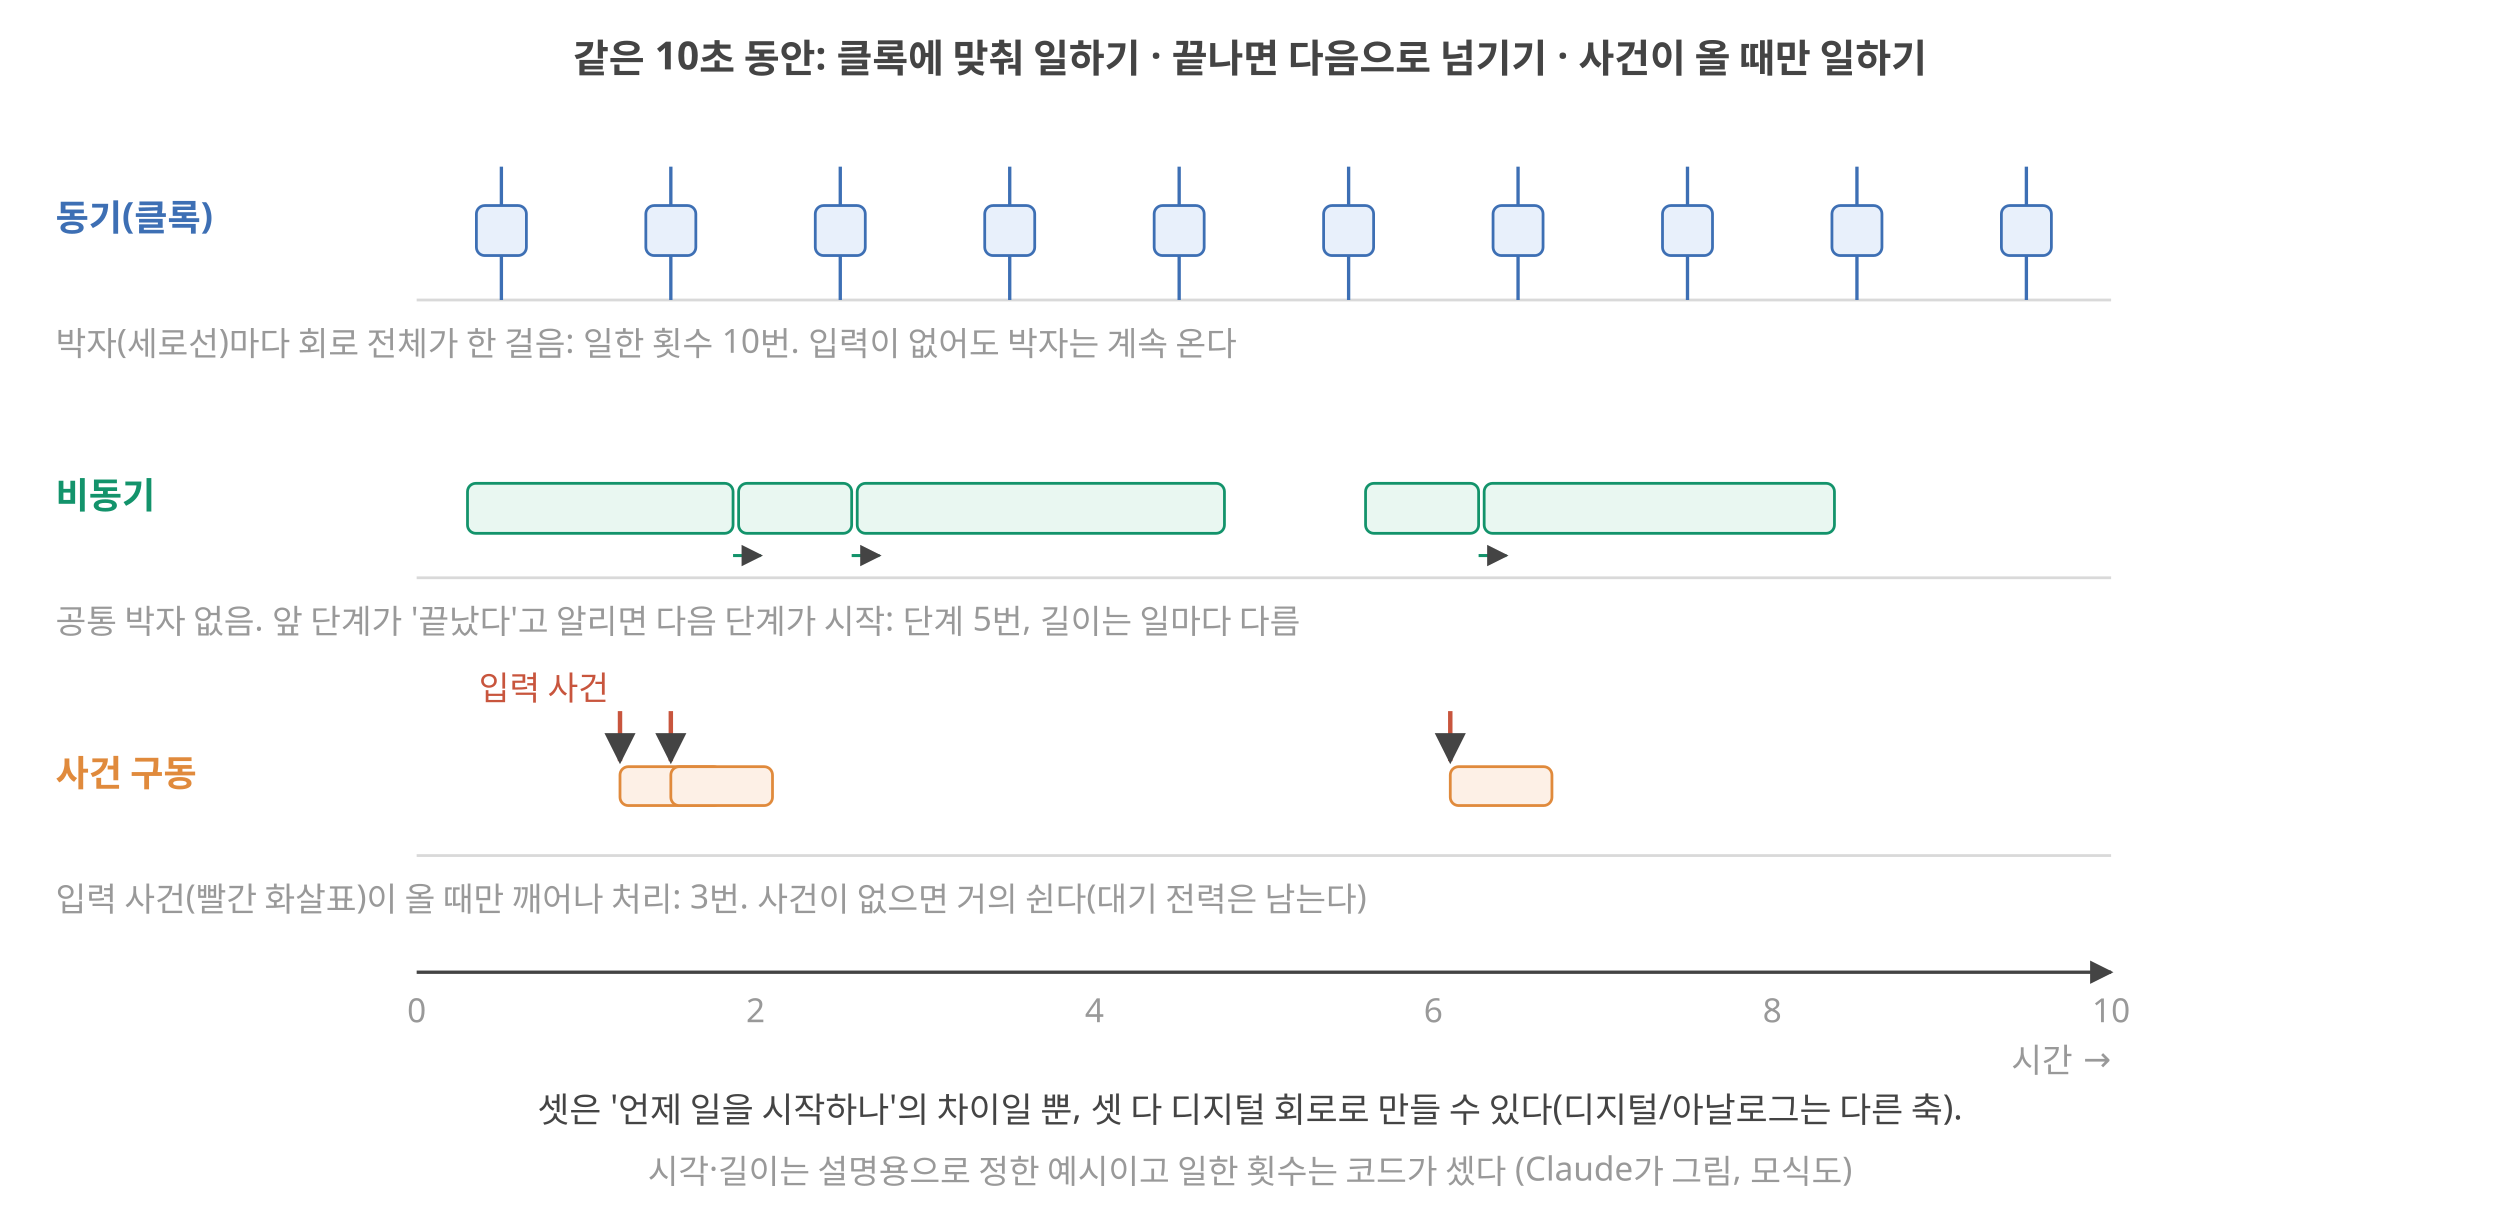
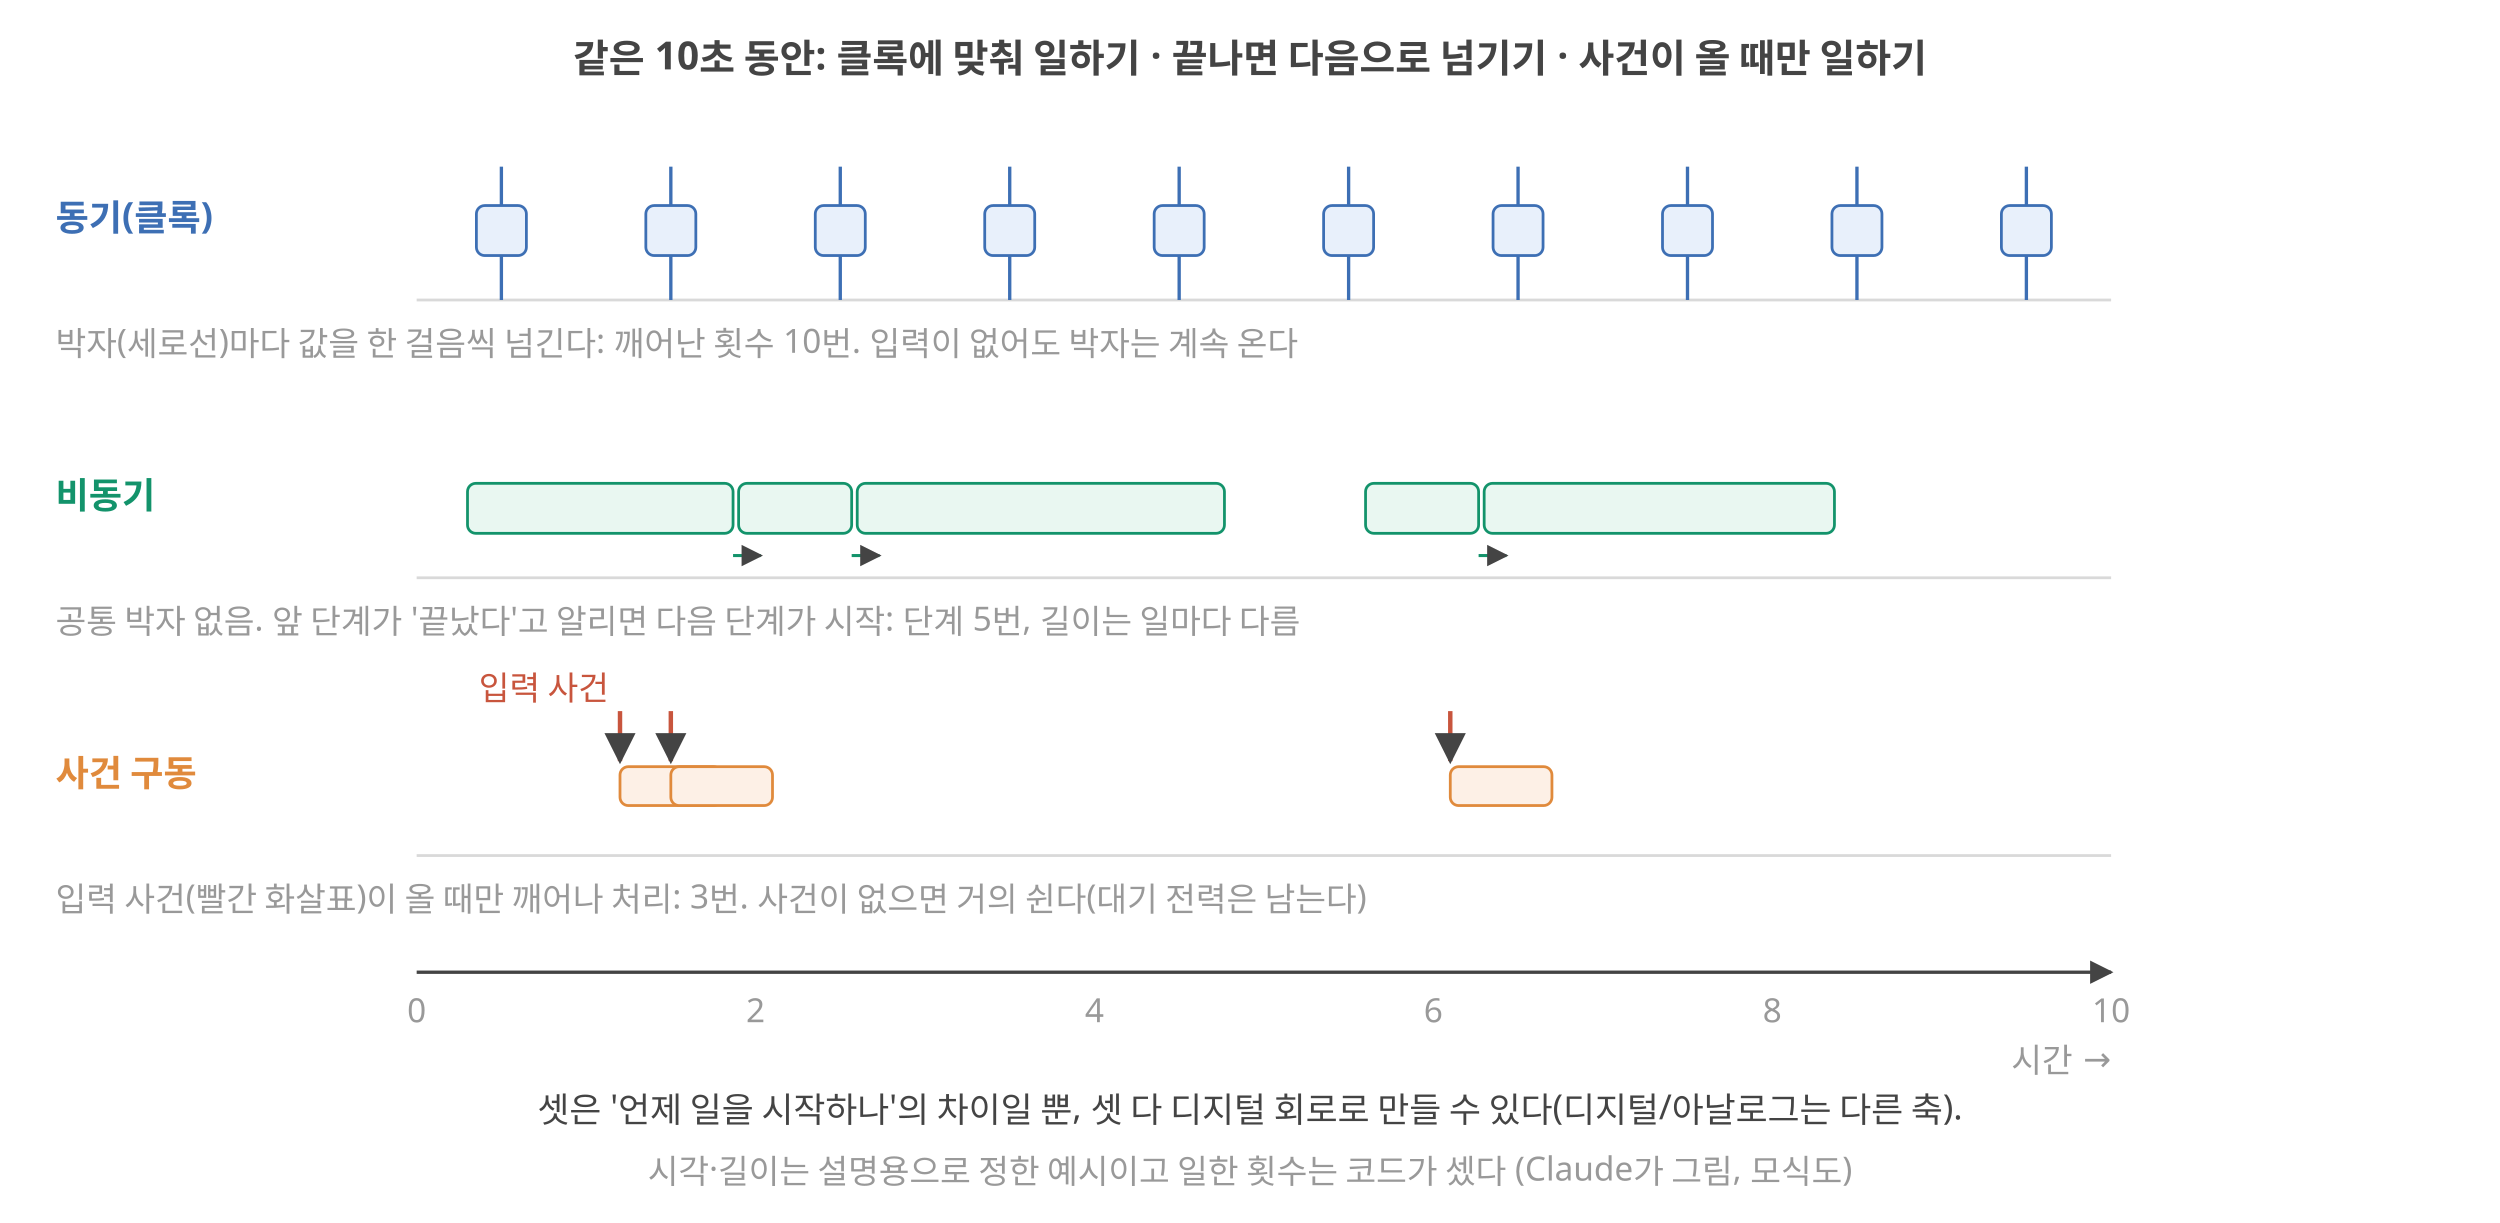
<svg xmlns="http://www.w3.org/2000/svg" viewBox="0 0 900 440" width="100%" font-family="Noto Sans KR, Malgun Gothic, sans-serif" font-size="13" fill="#444">
  <defs>
    <marker id="arr" viewBox="0 0 10 10" refX="9" refY="5" markerWidth="7" markerHeight="7" orient="auto-start-reverse">
      <path d="M0,0 L10,5 L0,10 z" fill="#444" />
    </marker>
  </defs>
  <text x="450" y="26" font-size="14" fill="#444" text-anchor="middle" font-weight="bold">같은 10초 동안: 클록에 맞춰 일하기 · 끝나면 다음으로 넘기기 · 사건이 올 때만 일하기</text>
  <text x="20" y="83" font-size="13" fill="#3d6fb4" text-anchor="start" font-weight="bold">동기(클록)</text>
  <line x1="150" y1="108" x2="760" y2="108" stroke="#d9d9d9" stroke-width="1" />
  <text x="20" y="183" font-size="13" fill="#13936b" text-anchor="start" font-weight="bold">비동기</text>
  <line x1="150" y1="208" x2="760" y2="208" stroke="#d9d9d9" stroke-width="1" />
  <text x="20" y="283" font-size="13" fill="#e08a3c" text-anchor="start" font-weight="bold">사건 구동</text>
  <line x1="150" y1="308" x2="760" y2="308" stroke="#d9d9d9" stroke-width="1" />
  <line x1="180.5" y1="60" x2="180.5" y2="108" stroke="#3d6fb4" stroke-width="1.2" />
  <rect x="171.5" y="74" width="18" height="18" rx="3" fill="#e8f0fb" stroke="#3d6fb4" stroke-width="1" />
  <line x1="241.5" y1="60" x2="241.5" y2="108" stroke="#3d6fb4" stroke-width="1.2" />
  <rect x="232.5" y="74" width="18" height="18" rx="3" fill="#e8f0fb" stroke="#3d6fb4" stroke-width="1" />
  <line x1="302.5" y1="60" x2="302.5" y2="108" stroke="#3d6fb4" stroke-width="1.2" />
  <rect x="293.5" y="74" width="18" height="18" rx="3" fill="#e8f0fb" stroke="#3d6fb4" stroke-width="1" />
  <line x1="363.5" y1="60" x2="363.5" y2="108" stroke="#3d6fb4" stroke-width="1.2" />
  <rect x="354.5" y="74" width="18" height="18" rx="3" fill="#e8f0fb" stroke="#3d6fb4" stroke-width="1" />
  <line x1="424.5" y1="60" x2="424.5" y2="108" stroke="#3d6fb4" stroke-width="1.2" />
  <rect x="415.5" y="74" width="18" height="18" rx="3" fill="#e8f0fb" stroke="#3d6fb4" stroke-width="1" />
  <line x1="485.5" y1="60" x2="485.5" y2="108" stroke="#3d6fb4" stroke-width="1.2" />
  <rect x="476.5" y="74" width="18" height="18" rx="3" fill="#e8f0fb" stroke="#3d6fb4" stroke-width="1" />
  <line x1="546.5" y1="60" x2="546.5" y2="108" stroke="#3d6fb4" stroke-width="1.2" />
  <rect x="537.5" y="74" width="18" height="18" rx="3" fill="#e8f0fb" stroke="#3d6fb4" stroke-width="1" />
  <line x1="607.5" y1="60" x2="607.5" y2="108" stroke="#3d6fb4" stroke-width="1.2" />
  <rect x="598.5" y="74" width="18" height="18" rx="3" fill="#e8f0fb" stroke="#3d6fb4" stroke-width="1" />
  <line x1="668.5" y1="60" x2="668.5" y2="108" stroke="#3d6fb4" stroke-width="1.2" />
  <rect x="659.5" y="74" width="18" height="18" rx="3" fill="#e8f0fb" stroke="#3d6fb4" stroke-width="1" />
  <line x1="729.5" y1="60" x2="729.5" y2="108" stroke="#3d6fb4" stroke-width="1.2" />
  <rect x="720.5" y="74" width="18" height="18" rx="3" fill="#e8f0fb" stroke="#3d6fb4" stroke-width="1" />
-   <text x="20" y="128" font-size="12" fill="#999" text-anchor="start" font-weight="normal">박자(세로선)마다 회로 전체가 한 걸음: 일한 횟수 10번. 입력이 없어도 박자는 계속 온다</text>
+   <text x="20" y="128" font-size="12" fill="#999" text-anchor="start" font-weight="normal">박자(세로선)마다 값을 한 걸음씩 넘긴다: 깨어난 횟수 10번. 입력이 없어도 박자는 계속 온다</text>
  <rect x="168.3" y="174" width="95.6" height="18" rx="3" fill="#e9f7f1" stroke="#13936b" stroke-width="1" />
  <line x1="263.9" y1="200" x2="273.9" y2="200" stroke="#13936b" stroke-width="1.1" marker-end="url(#arr)" />
  <rect x="265.9" y="174" width="40.7" height="18" rx="3" fill="#e9f7f1" stroke="#13936b" stroke-width="1" />
  <line x1="306.6" y1="200" x2="316.6" y2="200" stroke="#13936b" stroke-width="1.1" marker-end="url(#arr)" />
  <rect x="308.6" y="174" width="132.2" height="18" rx="3" fill="#e9f7f1" stroke="#13936b" stroke-width="1" />
  <rect x="491.6" y="174" width="40.7" height="18" rx="3" fill="#e9f7f1" stroke="#13936b" stroke-width="1" />
  <line x1="532.3" y1="200" x2="542.3" y2="200" stroke="#13936b" stroke-width="1.1" marker-end="url(#arr)" />
  <rect x="534.3" y="174" width="126.1" height="18" rx="3" fill="#e9f7f1" stroke="#13936b" stroke-width="1" />
  <text x="20" y="228" font-size="12" fill="#999" text-anchor="start" font-weight="normal">공통 박자 없음. 앞 단계가 '끝났다'고 알리면 다음 단계가 시작: 단계 5번, 길이는 일마다 다름</text>
  <line x1="223.2" y1="256" x2="223.2" y2="274" stroke="#c8553d" stroke-width="1.6" marker-end="url(#arr)" />
  <rect x="223.2" y="276" width="36.6" height="14" rx="3" fill="#fdf0e6" stroke="#e08a3c" stroke-width="1" />
  <line x1="241.5" y1="256" x2="241.5" y2="274" stroke="#c8553d" stroke-width="1.6" marker-end="url(#arr)" />
  <rect x="241.5" y="276" width="36.6" height="14" rx="3" fill="#fdf0e6" stroke="#e08a3c" stroke-width="1" />
  <line x1="522.1" y1="256" x2="522.1" y2="274" stroke="#c8553d" stroke-width="1.6" marker-end="url(#arr)" />
  <rect x="522.1" y="276" width="36.6" height="14" rx="3" fill="#fdf0e6" stroke="#e08a3c" stroke-width="1" />
  <text x="219.2" y="252" font-size="12" fill="#c8553d" text-anchor="end" font-weight="normal">입력 사건</text>
  <text x="20" y="328" font-size="12" fill="#999" text-anchor="start" font-weight="normal">입력 사건(빨간 화살표)이 올 때만 깨어나 처리: 3번. 사건이 없으면 거의 쉰다(대기 전력은 남는다)</text>
  <line x1="150" y1="350" x2="760" y2="350" stroke="#444" stroke-width="1.2" marker-end="url(#arr)" />
  <text x="150.0" y="368" font-size="12" fill="#999" text-anchor="middle" font-weight="normal">0</text>
  <text x="272.0" y="368" font-size="12" fill="#999" text-anchor="middle" font-weight="normal">2</text>
  <text x="394.0" y="368" font-size="12" fill="#999" text-anchor="middle" font-weight="normal">4</text>
  <text x="516.0" y="368" font-size="12" fill="#999" text-anchor="middle" font-weight="normal">6</text>
  <text x="638.0" y="368" font-size="12" fill="#999" text-anchor="middle" font-weight="normal">8</text>
  <text x="760.0" y="368" font-size="12" fill="#999" text-anchor="middle" font-weight="normal">10</text>
  <text x="760" y="386" font-size="12" fill="#999" text-anchor="end" font-weight="normal">시간 →</text>
  <text x="450" y="404" font-size="12.5" fill="#444" text-anchor="middle" font-weight="normal">셋은 '언제 일을 시작하나'의 차이일 뿐, 셋 다 디지털 회로로 만들 수 있다(디지털/아날로그는 다른 축).</text>
  <text x="450" y="426" font-size="12" fill="#999" text-anchor="middle" font-weight="normal">시각·길이는 설명용으로 정한 예시이고 일한 횟수는 코드가 셌다 (Claude가 그림, 모식도)</text>
</svg>
